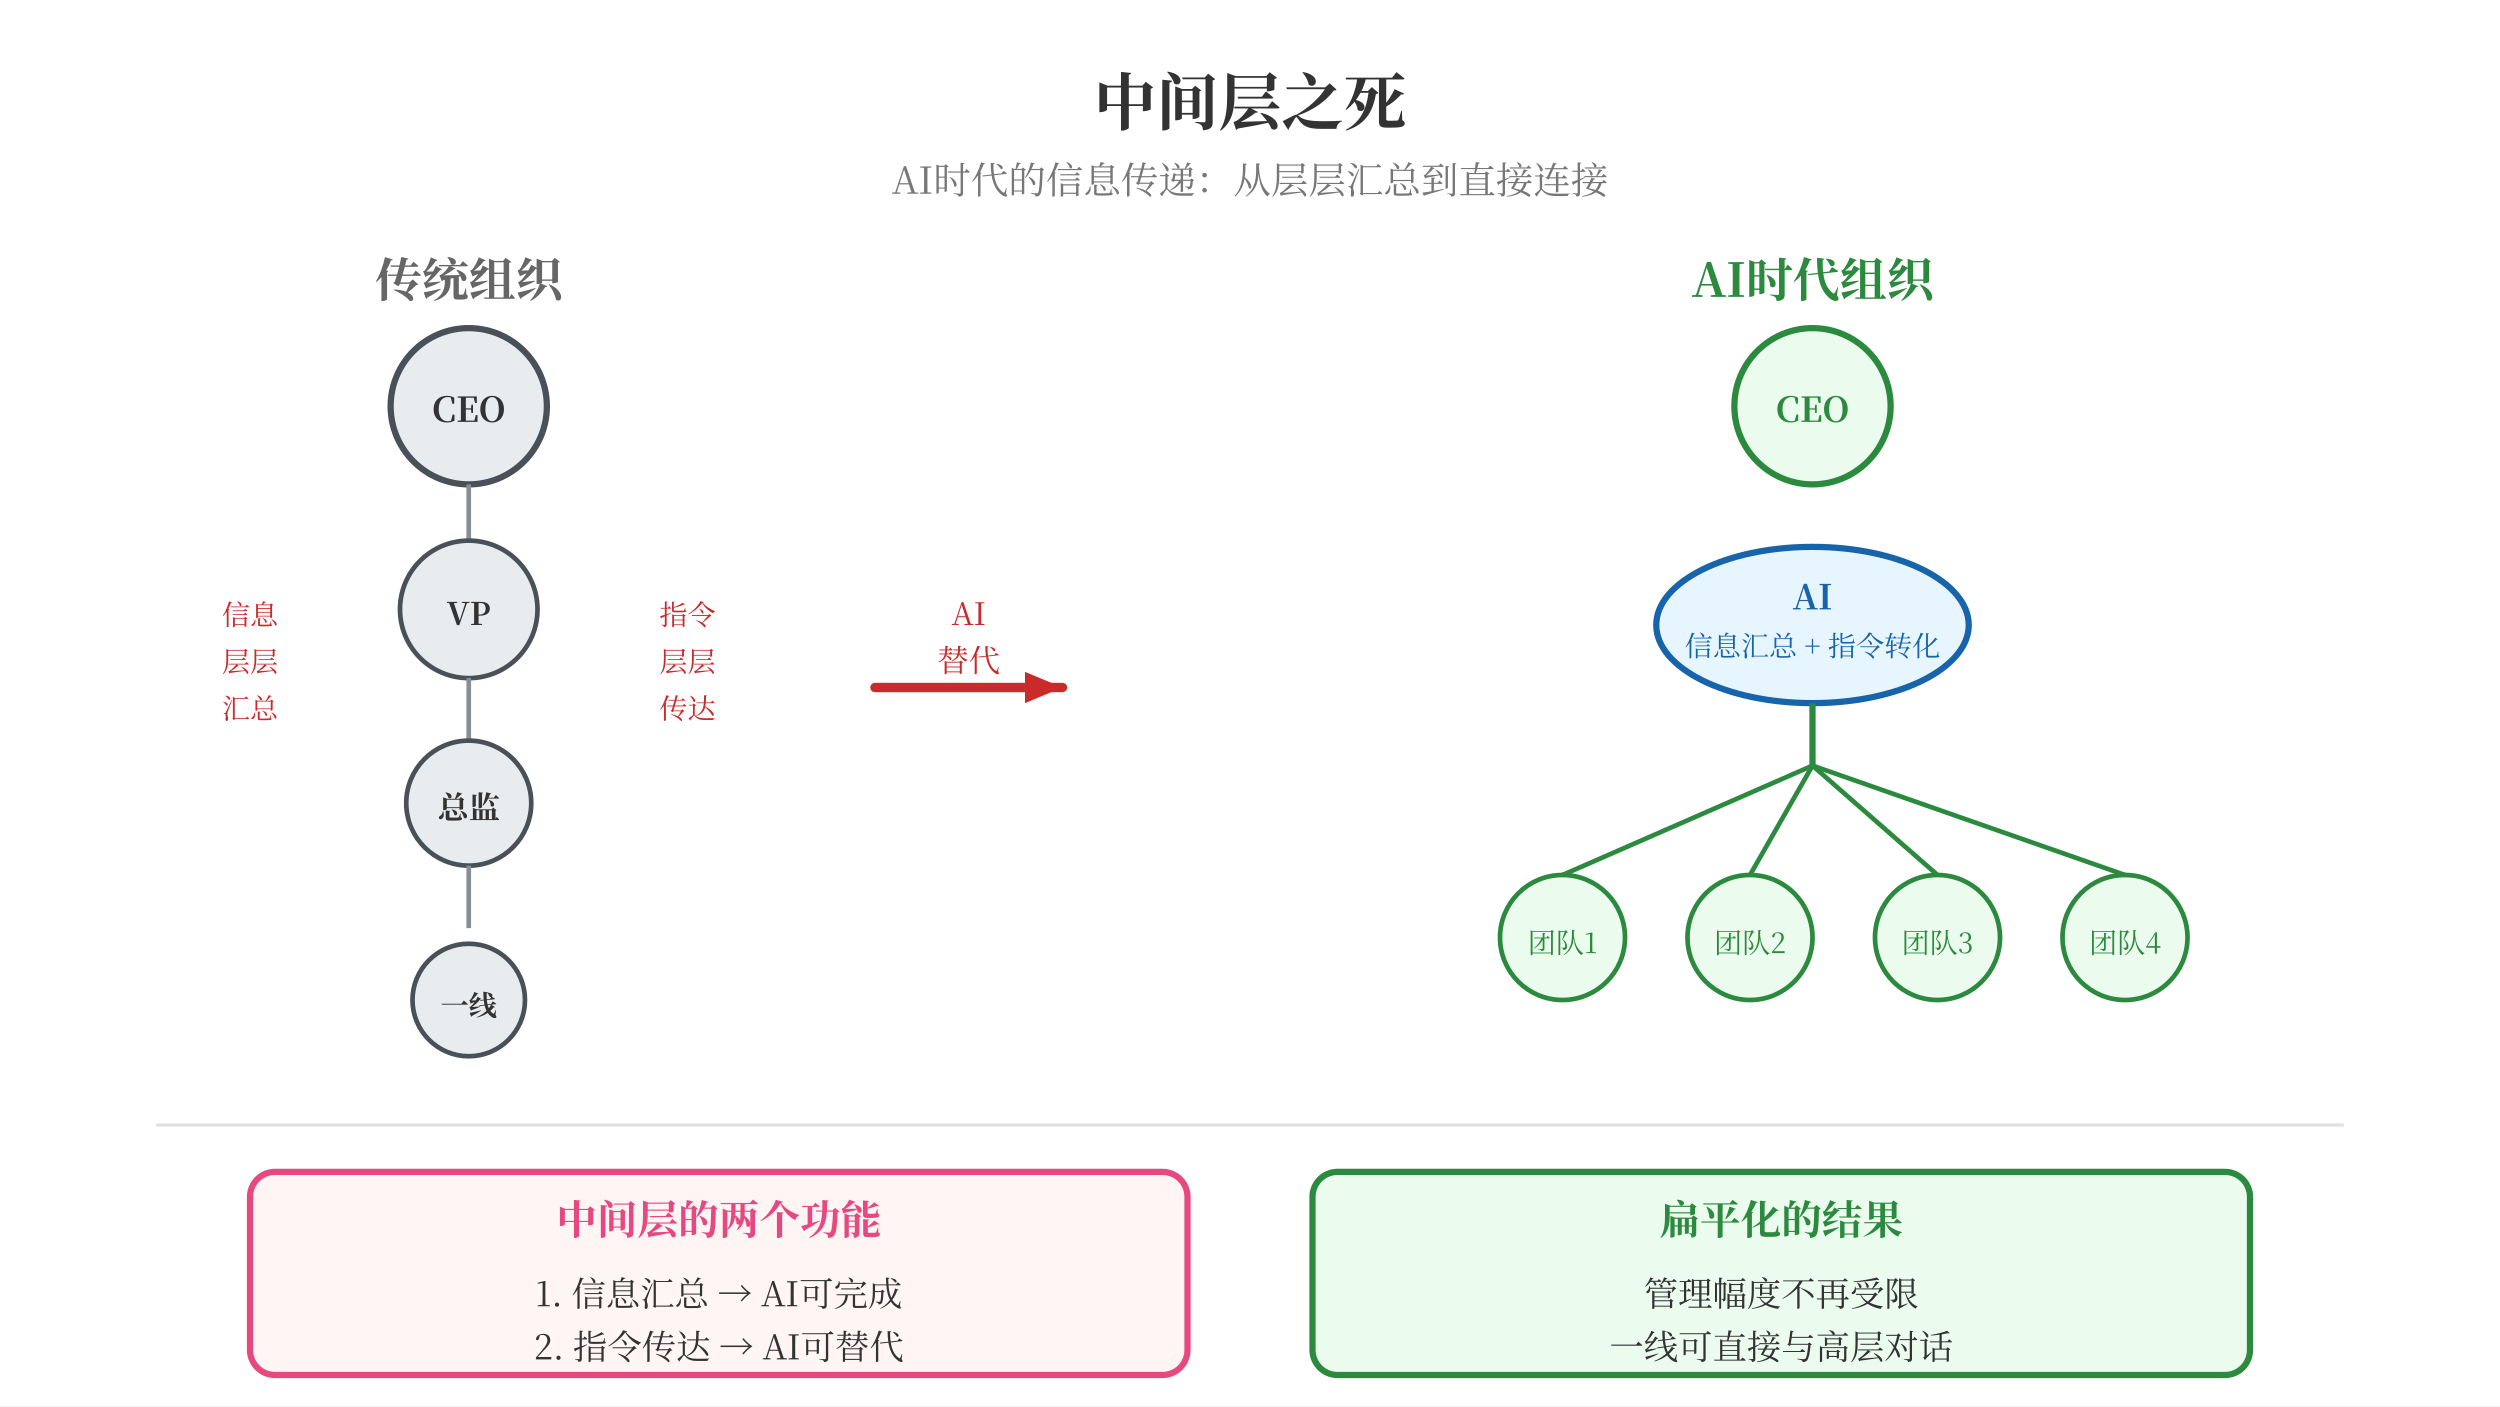
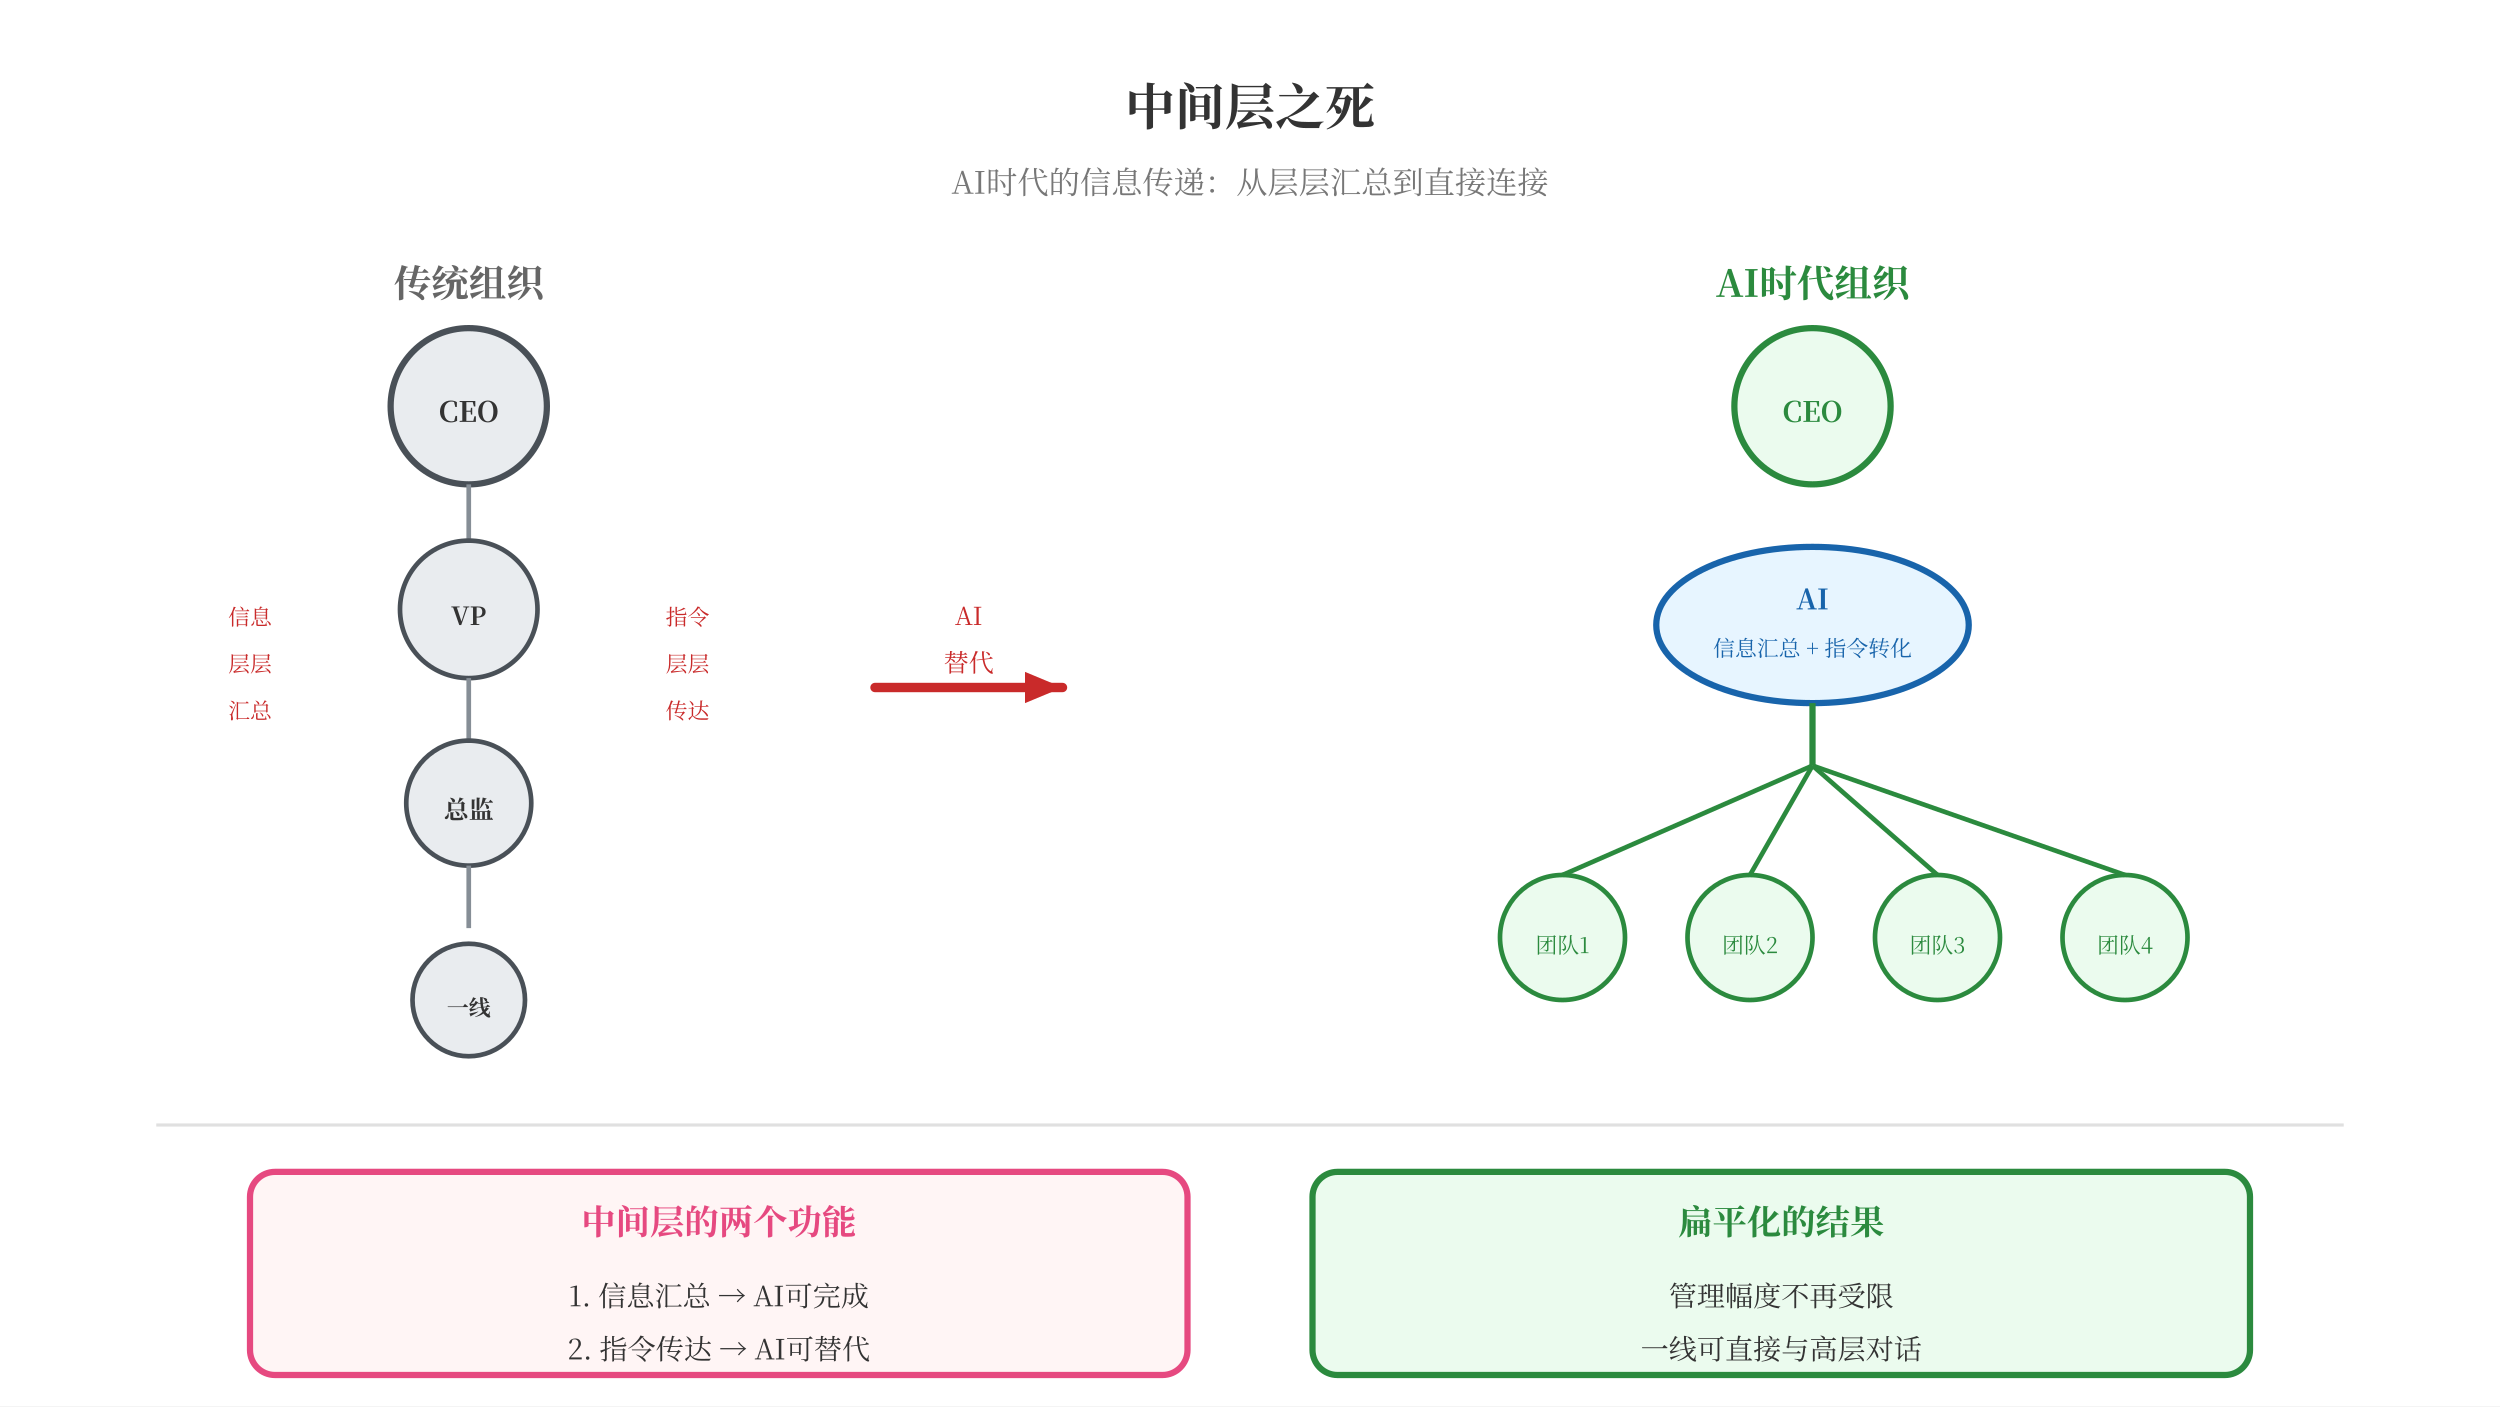
<svg xmlns="http://www.w3.org/2000/svg" viewBox="0 0 800 450" style="font-family: 'Noto Serif CJK SC', serif; background: #fefefe;">
  <rect width="800" height="450" fill="white" />
-   <text x="400" y="40" text-anchor="middle" font-size="20" font-weight="bold" fill="#333">中间层之死</text>
-   <text x="400" y="62" text-anchor="middle" font-size="12" fill="#777">AI时代的信息传递：从层层汇总到直接连接</text>
-   <text x="150" y="95" text-anchor="middle" font-size="15" font-weight="bold" fill="#666">传统组织</text>
+   <text x="400" y="40" text-anchor="middle" font-size="16" font-weight="bold" fill="#333">中间层之死</text>
+   <text x="400" y="62" text-anchor="middle" font-size="10" fill="#777">AI时代的信息传递：从层层汇总到直接连接</text>
+   <text x="150" y="95" text-anchor="middle" font-size="12" font-weight="bold" fill="#666">传统组织</text>
  <circle cx="150" cy="130" r="25" fill="#e9ecef" stroke="#495057" stroke-width="2" />
-   <text x="150" y="135" text-anchor="middle" font-size="11" font-weight="bold" fill="#333">CEO</text>
+   <text x="150" y="135" text-anchor="middle" font-size="9" font-weight="bold" fill="#333">CEO</text>
  <line x1="150" y1="155" x2="150" y2="175" stroke="#868e96" stroke-width="1.5" />
  <circle cx="150" cy="195" r="22" fill="#e9ecef" stroke="#495057" stroke-width="1.5" />
-   <text x="150" y="200" text-anchor="middle" font-size="10" font-weight="bold" fill="#333">VP</text>
+   <text x="150" y="200" text-anchor="middle" font-size="8" font-weight="bold" fill="#333">VP</text>
  <line x1="150" y1="217" x2="150" y2="237" stroke="#868e96" stroke-width="1.5" />
  <circle cx="150" cy="257" r="20" fill="#e9ecef" stroke="#495057" stroke-width="1.5" />
-   <text x="150" y="262" text-anchor="middle" font-size="10" font-weight="bold" fill="#333">总监</text>
+   <text x="150" y="262" text-anchor="middle" font-size="8" font-weight="bold" fill="#333">总监</text>
  <line x1="150" y1="277" x2="150" y2="297" stroke="#868e96" stroke-width="1.5" />
  <circle cx="150" cy="320" r="18" fill="#e9ecef" stroke="#495057" stroke-width="1.5" />
-   <text x="150" y="325" text-anchor="middle" font-size="9" font-weight="bold" fill="#333">一线</text>
-   <text x="80" y="200" text-anchor="middle" font-size="9" fill="#c92a2a">信息</text>
-   <text x="80" y="215" text-anchor="middle" font-size="9" fill="#c92a2a">层层</text>
-   <text x="80" y="230" text-anchor="middle" font-size="9" fill="#c92a2a">汇总</text>
-   <text x="220" y="200" text-anchor="middle" font-size="9" fill="#c92a2a">指令</text>
-   <text x="220" y="215" text-anchor="middle" font-size="9" fill="#c92a2a">层层</text>
-   <text x="220" y="230" text-anchor="middle" font-size="9" fill="#c92a2a">传达</text>
+   <text x="150" y="325" text-anchor="middle" font-size="7" font-weight="bold" fill="#333">一线</text>
+   <text x="80" y="200" text-anchor="middle" font-size="7" fill="#c92a2a">信息</text>
+   <text x="80" y="215" text-anchor="middle" font-size="7" fill="#c92a2a">层层</text>
+   <text x="80" y="230" text-anchor="middle" font-size="7" fill="#c92a2a">汇总</text>
+   <text x="220" y="200" text-anchor="middle" font-size="7" fill="#c92a2a">指令</text>
+   <text x="220" y="215" text-anchor="middle" font-size="7" fill="#c92a2a">层层</text>
+   <text x="220" y="230" text-anchor="middle" font-size="7" fill="#c92a2a">传达</text>
  <path d="M280 220 L340 220" fill="none" stroke="#c92a2a" stroke-width="3" stroke-linecap="round" />
  <polygon points="340,220 328,215 328,225" fill="#c92a2a" />
-   <text x="310" y="200" text-anchor="middle" font-size="10" fill="#c92a2a">AI</text>
-   <text x="310" y="215" text-anchor="middle" font-size="10" fill="#c92a2a">替代</text>
-   <text x="580" y="95" text-anchor="middle" font-size="15" font-weight="bold" fill="#2b8a3e">AI时代组织</text>
+   <text x="310" y="200" text-anchor="middle" font-size="8" fill="#c92a2a">AI</text>
+   <text x="310" y="215" text-anchor="middle" font-size="8" fill="#c92a2a">替代</text>
+   <text x="580" y="95" text-anchor="middle" font-size="12" font-weight="bold" fill="#2b8a3e">AI时代组织</text>
  <circle cx="580" cy="130" r="25" fill="#ebfbee" stroke="#2b8a3e" stroke-width="2" />
-   <text x="580" y="135" text-anchor="middle" font-size="11" font-weight="bold" fill="#2b8a3e">CEO</text>
+   <text x="580" y="135" text-anchor="middle" font-size="9" font-weight="bold" fill="#2b8a3e">CEO</text>
  <ellipse cx="580" cy="200" rx="50" ry="25" fill="#e7f5ff" stroke="#1864ab" stroke-width="2" />
-   <text x="580" y="195" text-anchor="middle" font-size="11" font-weight="bold" fill="#1864ab">AI</text>
-   <text x="580" y="210" text-anchor="middle" font-size="9" fill="#1864ab">信息汇总 + 指令转化</text>
+   <text x="580" y="195" text-anchor="middle" font-size="9" font-weight="bold" fill="#1864ab">AI</text>
+   <text x="580" y="210" text-anchor="middle" font-size="7" fill="#1864ab">信息汇总 + 指令转化</text>
  <line x1="580" y1="225" x2="580" y2="245" stroke="#2b8a3e" stroke-width="2" />
  <circle cx="500" cy="300" r="20" fill="#ebfbee" stroke="#2b8a3e" stroke-width="1.5" />
-   <text x="500" y="305" text-anchor="middle" font-size="9" fill="#2b8a3e">团队1</text>
+   <text x="500" y="305" text-anchor="middle" font-size="7" fill="#2b8a3e">团队1</text>
  <circle cx="560" cy="300" r="20" fill="#ebfbee" stroke="#2b8a3e" stroke-width="1.5" />
-   <text x="560" y="305" text-anchor="middle" font-size="9" fill="#2b8a3e">团队2</text>
+   <text x="560" y="305" text-anchor="middle" font-size="7" fill="#2b8a3e">团队2</text>
  <circle cx="620" cy="300" r="20" fill="#ebfbee" stroke="#2b8a3e" stroke-width="1.5" />
-   <text x="620" y="305" text-anchor="middle" font-size="9" fill="#2b8a3e">团队3</text>
+   <text x="620" y="305" text-anchor="middle" font-size="7" fill="#2b8a3e">团队3</text>
  <circle cx="680" cy="300" r="20" fill="#ebfbee" stroke="#2b8a3e" stroke-width="1.5" />
-   <text x="680" y="305" text-anchor="middle" font-size="9" fill="#2b8a3e">团队4</text>
+   <text x="680" y="305" text-anchor="middle" font-size="7" fill="#2b8a3e">团队4</text>
  <line x1="580" y1="245" x2="500" y2="280" stroke="#2b8a3e" stroke-width="1.5" />
  <line x1="580" y1="245" x2="560" y2="280" stroke="#2b8a3e" stroke-width="1.5" />
  <line x1="580" y1="245" x2="620" y2="280" stroke="#2b8a3e" stroke-width="1.5" />
  <line x1="580" y1="245" x2="680" y2="280" stroke="#2b8a3e" stroke-width="1.5" />
  <line x1="50" y1="360" x2="750" y2="360" stroke="#e0e0e0" stroke-width="1" />
  <rect x="80" y="375" width="300" height="65" rx="8" fill="#fff5f5" stroke="#e64980" stroke-width="2" />
-   <text x="230" y="395" text-anchor="middle" font-size="13" font-weight="bold" fill="#e64980">中间层的两个功能</text>
-   <text x="230" y="418" text-anchor="middle" font-size="11" fill="#333">1. 信息汇总 → AI可完成</text>
-   <text x="230" y="435" text-anchor="middle" font-size="11" fill="#333">2. 指令传达 → AI可替代</text>
+   <text x="230" y="395" text-anchor="middle" font-size="11" font-weight="bold" fill="#e64980">中间层的两个功能</text>
+   <text x="230" y="418" text-anchor="middle" font-size="9" fill="#333">1. 信息汇总 → AI可完成</text>
+   <text x="230" y="435" text-anchor="middle" font-size="9" fill="#333">2. 指令传达 → AI可替代</text>
  <rect x="420" y="375" width="300" height="65" rx="8" fill="#ebfbee" stroke="#2b8a3e" stroke-width="2" />
-   <text x="570" y="395" text-anchor="middle" font-size="13" font-weight="bold" fill="#2b8a3e">扁平化的结果</text>
-   <text x="570" y="418" text-anchor="middle" font-size="11" fill="#333">管理幅度不再受限</text>
-   <text x="570" y="435" text-anchor="middle" font-size="11" fill="#333">一线可直接与高层对话</text>
+   <text x="570" y="395" text-anchor="middle" font-size="11" font-weight="bold" fill="#2b8a3e">扁平化的结果</text>
+   <text x="570" y="418" text-anchor="middle" font-size="9" fill="#333">管理幅度不再受限</text>
+   <text x="570" y="435" text-anchor="middle" font-size="9" fill="#333">一线可直接与高层对话</text>
</svg>
